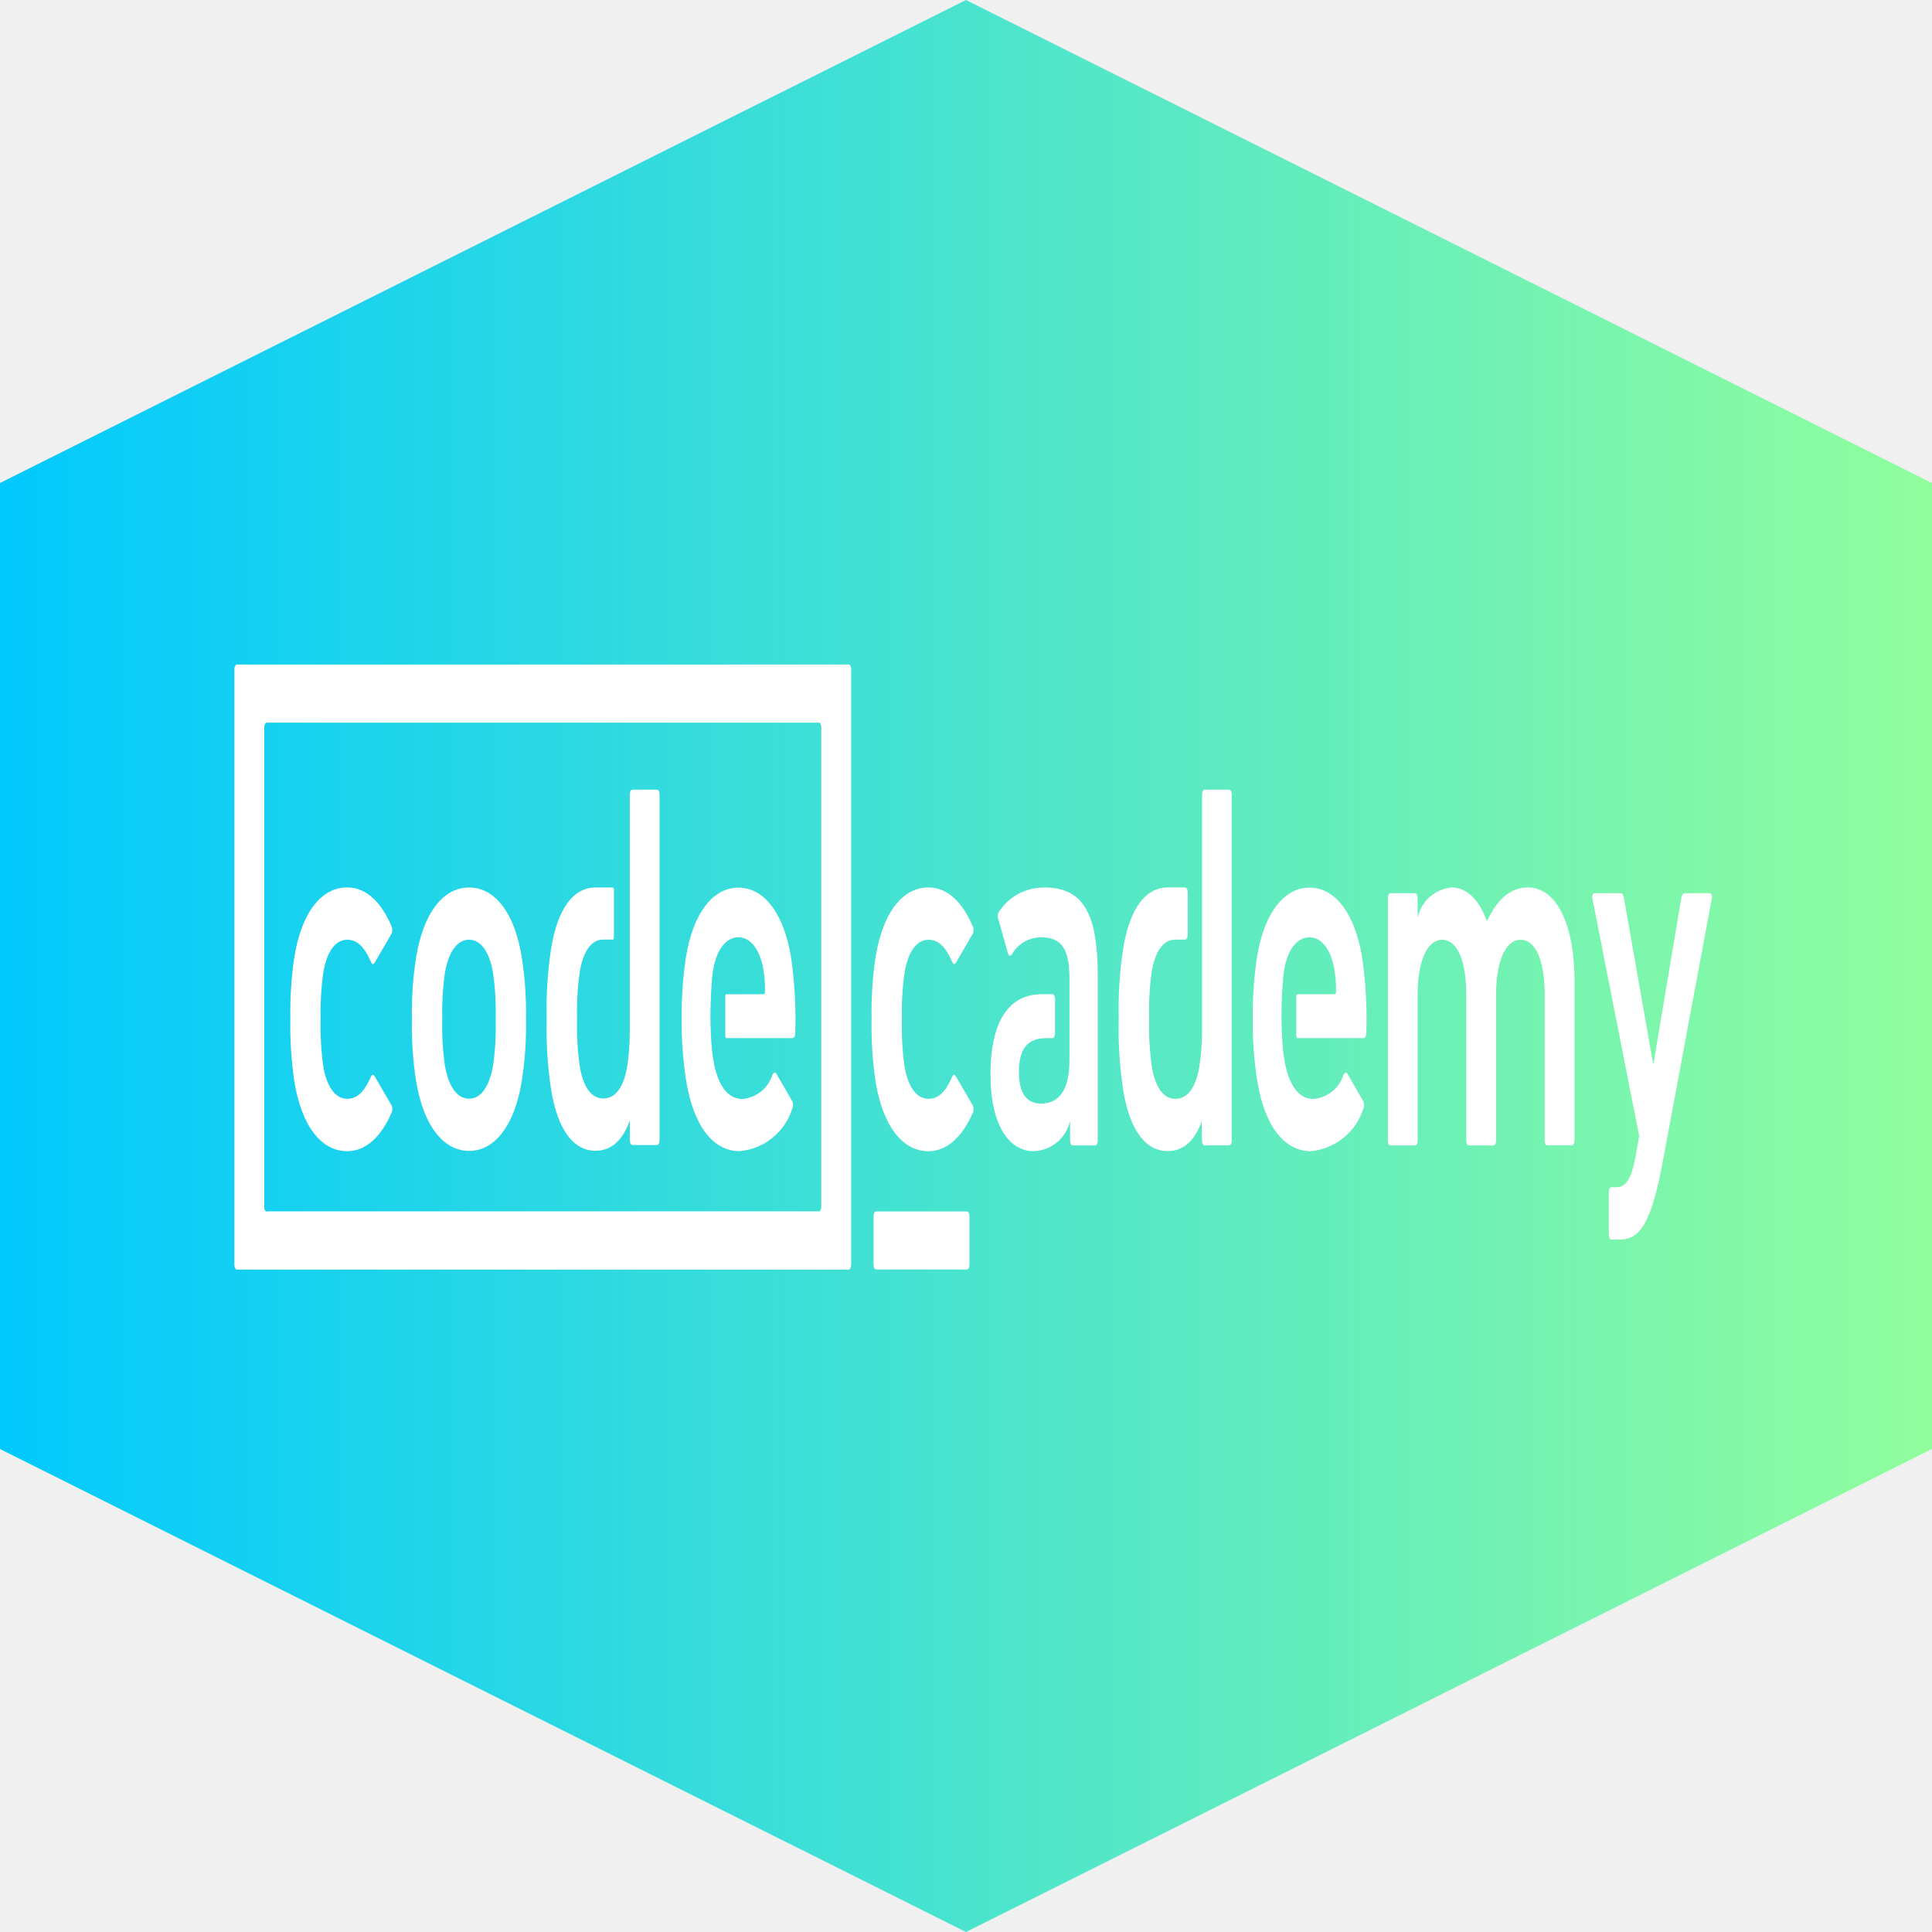
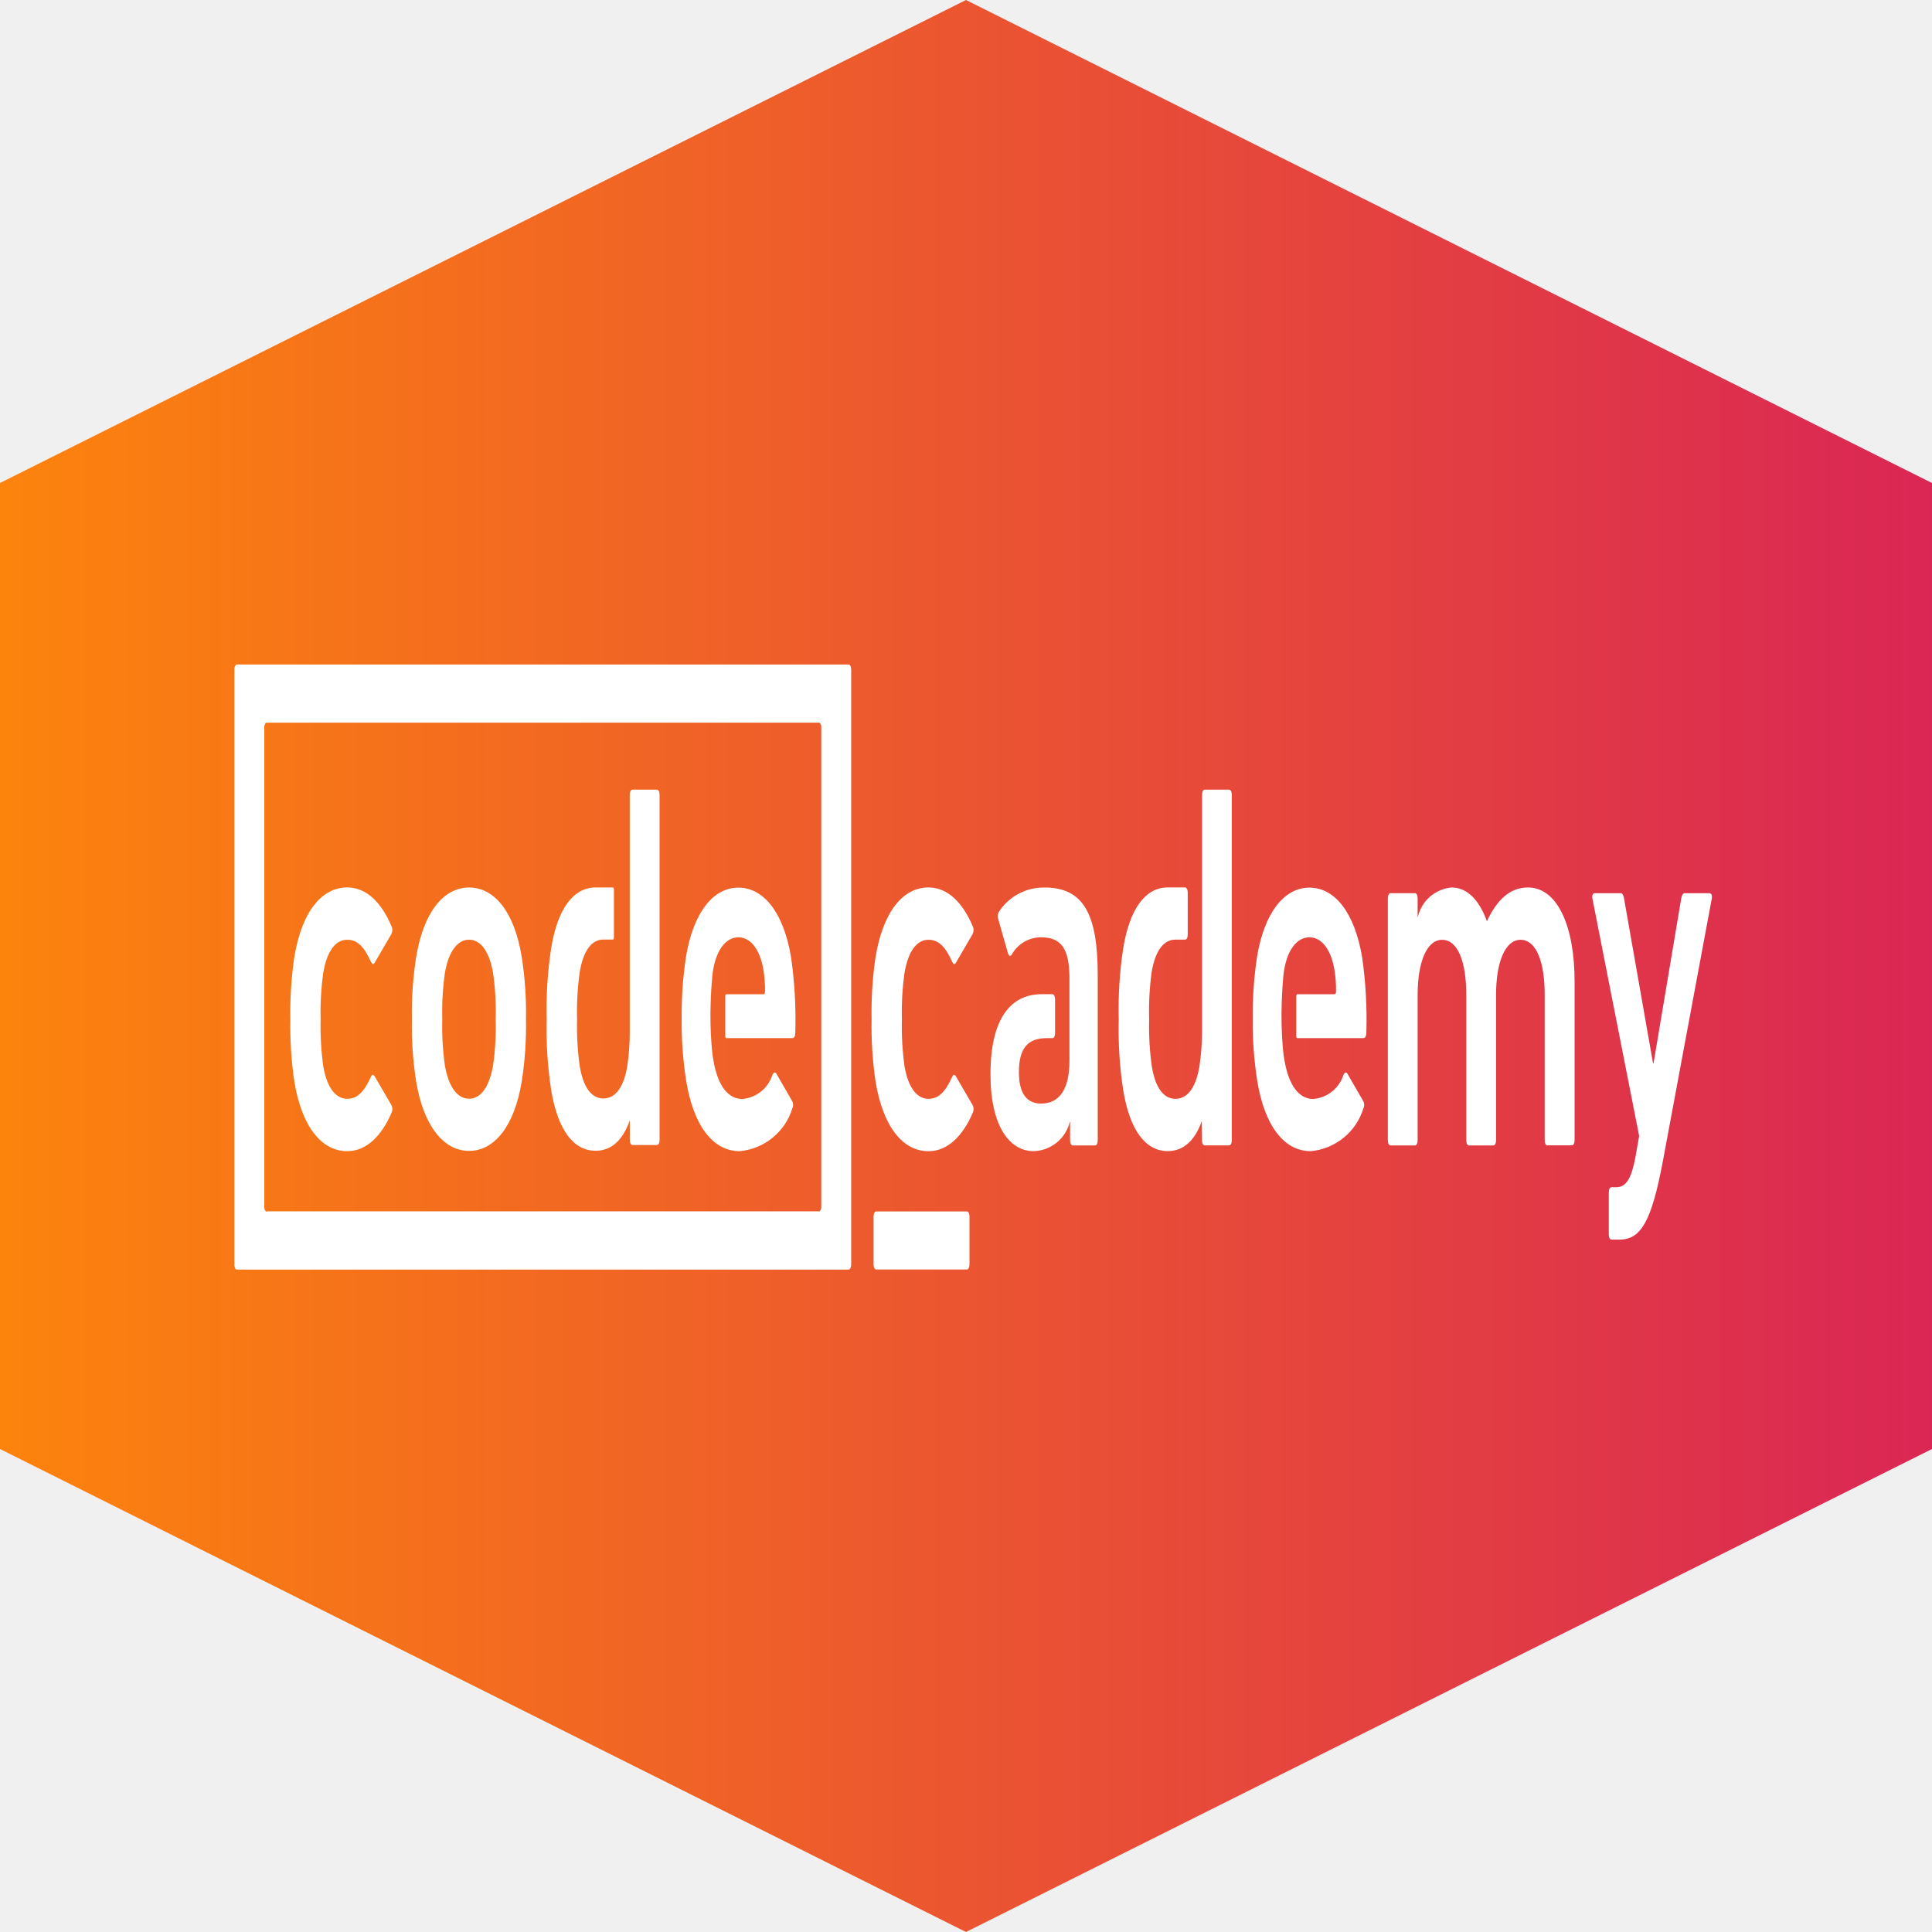
<svg xmlns="http://www.w3.org/2000/svg" width="64" height="64" viewBox="0 0 64 64">
  <defs>
    <linearGradient id="linear-gradient" x1="0.5" x2="0.5" y2="1" gradientUnits="objectBoundingBox">
-       <stop offset="0" stop-color="#00c9ff" />
-       <stop offset="1" stop-color="#92fe9d" />
+       <stop offset="0" stop-color="#fc840c" />
+       <stop offset="1" stop-color="#da2655" />
    </linearGradient>
  </defs>
  <g id="Group_26" data-name="Group 26" transform="translate(-245.235 -499.567)">
    <path id="Polygon_28" data-name="Polygon 28" d="M48,0,64,32,48,64H16L0,32,16,0Z" transform="translate(245.235 563.567) rotate(-90)" fill="url(#linear-gradient)" />
    <g id="Group_25" data-name="Group 25" transform="translate(252.81 521.58)">
      <path id="Path_8" data-name="Path 8" d="M19.7,31.926a12.607,12.607,0,0,1-.132-2.062A12.6,12.6,0,0,1,19.7,27.8c.246-1.491.9-2.305,1.753-2.305.635,0,1.137.5,1.472,1.3a.3.3,0,0,1-.009.242l-.555.953c-.044.07-.088.052-.124-.034-.212-.468-.432-.728-.785-.728-.379,0-.669.364-.793,1.092a9.536,9.536,0,0,0-.088,1.543,9.737,9.737,0,0,0,.088,1.56c.123.71.414,1.074.793,1.074.353,0,.573-.26.785-.727.035-.088.079-.088.124-.018l.555.954a.294.294,0,0,1,.009.243c-.335.78-.837,1.283-1.472,1.283-.854,0-1.507-.816-1.753-2.306m19.254,0a12.608,12.608,0,0,1-.132-2.062,12.6,12.6,0,0,1,.132-2.063c.247-1.491.9-2.305,1.753-2.305.635,0,1.137.5,1.472,1.3a.29.29,0,0,1-.009.242l-.555.953c-.044.07-.088.052-.123-.034-.211-.468-.432-.728-.785-.728-.379,0-.67.364-.793,1.092a9.463,9.463,0,0,0-.088,1.543,9.7,9.7,0,0,0,.088,1.56c.123.71.414,1.074.793,1.074.353,0,.573-.26.785-.727.035-.088.079-.088.123-.018l.555.954a.289.289,0,0,1,.009.243c-.335.78-.837,1.283-1.472,1.283-.855,0-1.506-.816-1.753-2.306m22.254,2.115c-.053,0-.088-.069-.088-.174V29.05c0-1.075-.274-1.82-.8-1.82-.511,0-.811.745-.811,1.82v4.818c0,.1-.035.174-.088.174h-.811c-.053,0-.088-.069-.088-.174V29.05c0-1.075-.273-1.82-.8-1.82-.511,0-.811.745-.811,1.82v4.818c0,.1-.035.174-.088.174h-.811c-.053,0-.088-.069-.088-.174V25.86c0-.1.035-.174.088-.174h.811c.053,0,.088.069.088.174v.607h.009a1.261,1.261,0,0,1,1.119-.97c.5,0,.908.4,1.163,1.109h.009c.326-.692.749-1.109,1.357-1.109.987,0,1.542,1.317,1.542,3.1v5.268c0,.1-.036.174-.089.174h-.81Zm2.123,3.12c-.053,0-.088-.07-.088-.174V35.6c0-.1.035-.174.088-.174h.159c.335,0,.5-.293.635-.987l.124-.711L62.7,25.86c-.018-.1.018-.174.071-.174h.872c.053,0,.088.07.105.174l.961,5.46h.017l.917-5.46c.018-.1.053-.174.105-.174h.837c.053,0,.089.07.071.174l-1.621,8.7c-.37,1.976-.723,2.6-1.428,2.6h-.274ZM23.736,31.927a11.832,11.832,0,0,1-.141-2.063,11.78,11.78,0,0,1,.141-2.06c.238-1.456.889-2.306,1.753-2.306S27,26.348,27.233,27.8a11.839,11.839,0,0,1,.141,2.06,11.887,11.887,0,0,1-.141,2.063c-.238,1.455-.89,2.3-1.744,2.3s-1.515-.849-1.753-2.3m2.546-.52a9.065,9.065,0,0,0,.088-1.543,9.175,9.175,0,0,0-.088-1.541c-.123-.693-.4-1.092-.793-1.092s-.678.4-.8,1.092a9.232,9.232,0,0,0-.088,1.541,9.119,9.119,0,0,0,.088,1.543c.123.694.406,1.091.8,1.091s.67-.4.793-1.091M44.541,25.5a1.755,1.755,0,0,0-1.507.814.275.275,0,0,0-.017.225l.325,1.145c.027.087.079.1.124.035a1.111,1.111,0,0,1,.969-.572c.694,0,.93.41.942,1.312h0v.011c0,.021,0,.042,0,.065v2.7c0,.953-.335,1.42-.943,1.42-.476,0-.731-.346-.731-1.039,0-.78.282-1.128.916-1.128h.193c.053,0,.088-.069.088-.173V29.205c0-.1-.036-.173-.088-.173h-.351c-1.049,0-1.7.833-1.7,2.652,0,1.751.653,2.548,1.428,2.548a1.272,1.272,0,0,0,1.2-.97h.009v.607c0,.1.036.174.088.174h.74c.053,0,.088-.069.088-.174V28.409c0-2.045-.476-2.912-1.771-2.912M34.013,29.031c-.023,0-.038.03-.038.075v1.307c0,.045.015.075.038.075h2.182c.062,0,.1-.069.1-.172a14.434,14.434,0,0,0-.141-2.514c-.238-1.421-.872-2.3-1.745-2.3-.846,0-1.5.849-1.736,2.3a12.8,12.8,0,0,0-.141,2.063,12.293,12.293,0,0,0,.15,2.045c.238,1.455.872,2.322,1.771,2.322a2.015,2.015,0,0,0,1.745-1.421.262.262,0,0,0-.009-.243l-.519-.9c-.044-.069-.088-.051-.133.035a1.143,1.143,0,0,1-1,.8c-.475,0-.811-.45-.952-1.265-.022-.118-.039-.239-.05-.363h0c-.032-.353-.051-.7-.051-1.2.007-.476.021-.779.056-1.165,0-.005,0-.01,0-.015v-.011h0c.008-.091.02-.176.034-.262.115-.676.432-1.074.837-1.074s.713.4.828,1.074a4.039,4.039,0,0,1,.053.711c0,.069-.018.1-.053.1h-1.23Zm-2.3-6.775H30.9c-.053,0-.088.069-.088.172v7.9h0a7.564,7.564,0,0,1-.083,1.086c-.114.692-.388,1.072-.792,1.072s-.668-.381-.783-1.072a9.5,9.5,0,0,1-.088-1.558,9.481,9.481,0,0,1,.088-1.557c.113-.679.377-1.062.759-1.077h.346c.017-.008.028-.034.028-.071l0-1.582c0-.037-.013-.069-.032-.072l-.276,0h-.324c-.709.015-1.229.688-1.446,2.006a13.348,13.348,0,0,0-.15,2.355,13.315,13.315,0,0,0,.15,2.353c.22,1.333.748,2.008,1.469,2.008.572,0,.924-.415,1.126-.987h.009v.623c0,.1.035.173.089.173h.809c.053,0,.088-.069.088-.173V22.428c0-.1-.035-.172-.088-.172m21.218,6.775c-.023,0-.038.03-.038.075v1.307c0,.045.015.075.038.075h2.183c.062,0,.1-.069.1-.172a14.45,14.45,0,0,0-.141-2.514c-.238-1.421-.873-2.3-1.745-2.3-.846,0-1.5.849-1.736,2.3a12.78,12.78,0,0,0-.141,2.063,12.3,12.3,0,0,0,.15,2.045c.238,1.455.872,2.322,1.771,2.322a2.015,2.015,0,0,0,1.745-1.421.262.262,0,0,0-.009-.243l-.52-.9c-.044-.069-.088-.051-.132.035a1.143,1.143,0,0,1-1,.8c-.475,0-.81-.45-.952-1.265a3.623,3.623,0,0,1-.05-.363h0c-.032-.353-.051-.7-.051-1.2.007-.476.021-.779.055-1.165q0-.007,0-.015s0-.007,0-.011h0c.009-.089.02-.176.034-.262.114-.676.432-1.074.837-1.074s.713.4.828,1.074a4.045,4.045,0,0,1,.053.711c0,.069-.018.1-.053.1H52.928Zm-3.071-6.775c-.053,0-.088.069-.088.172v7.908a8.157,8.157,0,0,1-.088,1.088c-.115.693-.388,1.074-.793,1.074s-.669-.381-.784-1.074a9.547,9.547,0,0,1-.088-1.56A9.489,9.489,0,0,1,48.1,28.3c.113-.679.377-1.06.761-1.075h.346c.053,0,.088-.069.088-.172V25.669c0-.1-.035-.173-.088-.173h-.6c-.71.015-1.23.69-1.448,2.009a13.359,13.359,0,0,0-.15,2.358,13.341,13.341,0,0,0,.15,2.357c.22,1.334.749,2.01,1.471,2.01.573,0,.925-.415,1.128-.988l.009.624c0,.1.035.174.088.174h.811c.053,0,.088-.069.088-.174V22.428c0-.1-.036-.172-.089-.172h-.811ZM38.888,36.4v1.579c0,.1.035.173.088.173h3c.054,0,.089-.069.089-.173V36.4c0-.1-.035-.172-.089-.172h-3c-.053,0-.088.069-.088.172" transform="translate(-17.525 -18.111)" fill="#fff" />
      <path id="Path_9" data-name="Path 9" d="M20.6.056l0-.008h0C20.58.015,20.557,0,20.533,0H.279A.06.06,0,0,0,.259,0l-.005,0L.242.012l0,0A.2.2,0,0,0,.19.172v19.7a.25.25,0,0,0,.032.137.028.028,0,0,0,0,.008h0a.064.064,0,0,0,.051.027H20.533c.03,0,.054-.022.069-.061a.294.294,0,0,0,.019-.112V.172A.29.29,0,0,0,20.6.056ZM1.265,18.121l-.018,0-.005,0a.047.047,0,0,1-.012-.007l0,0a.2.2,0,0,1-.05-.156V2.094a.205.205,0,0,1,.05-.158l0,0,.017-.009.018,0H19.546l.018,0,.005,0,.012.006,0,0a.2.2,0,0,1,.05.158V17.951a.2.2,0,0,1-.05.157l0,0-.012.006-.005,0a.057.057,0,0,1-.018,0H1.265Z" transform="translate(0 0)" fill="#fff" />
    </g>
  </g>
</svg>
